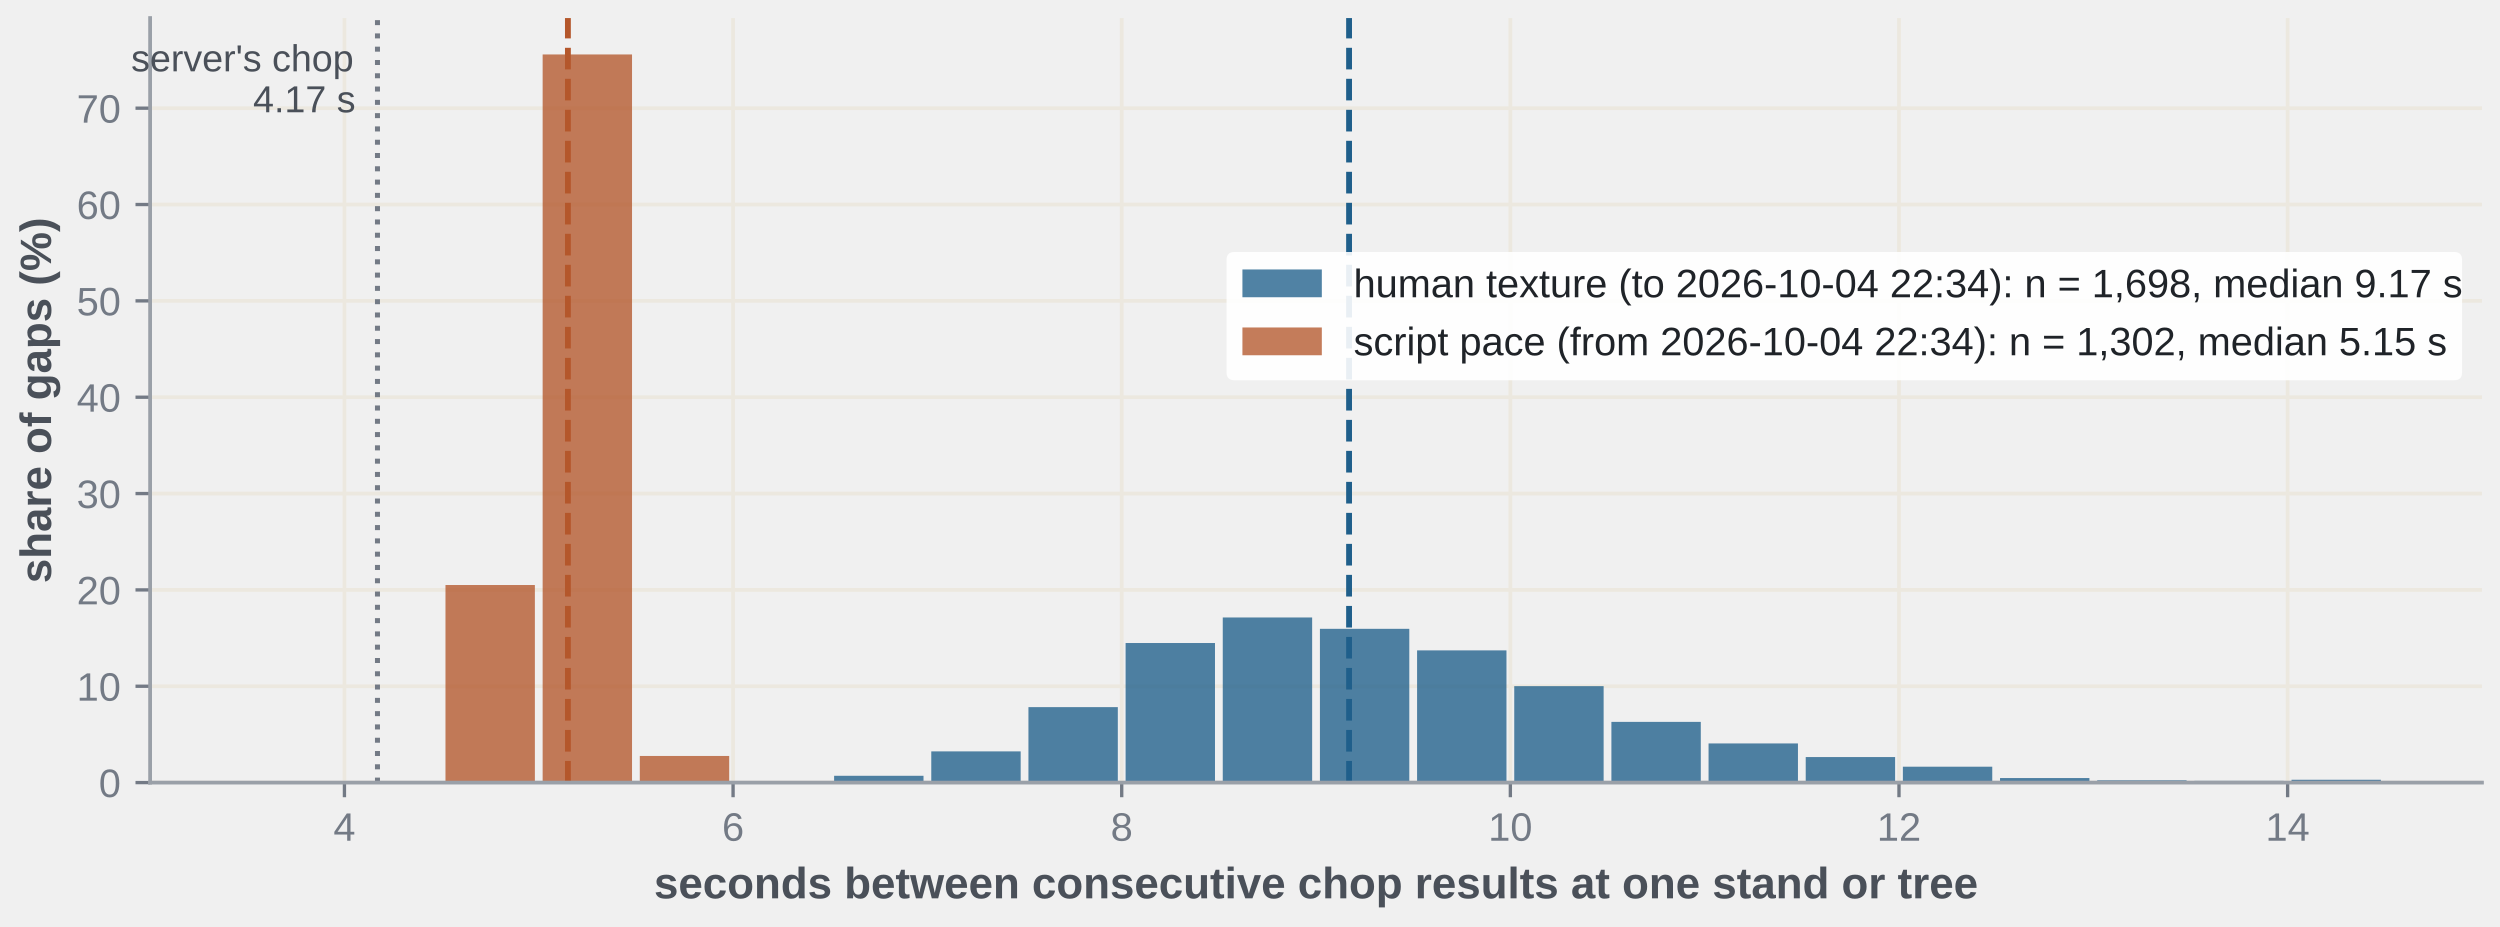
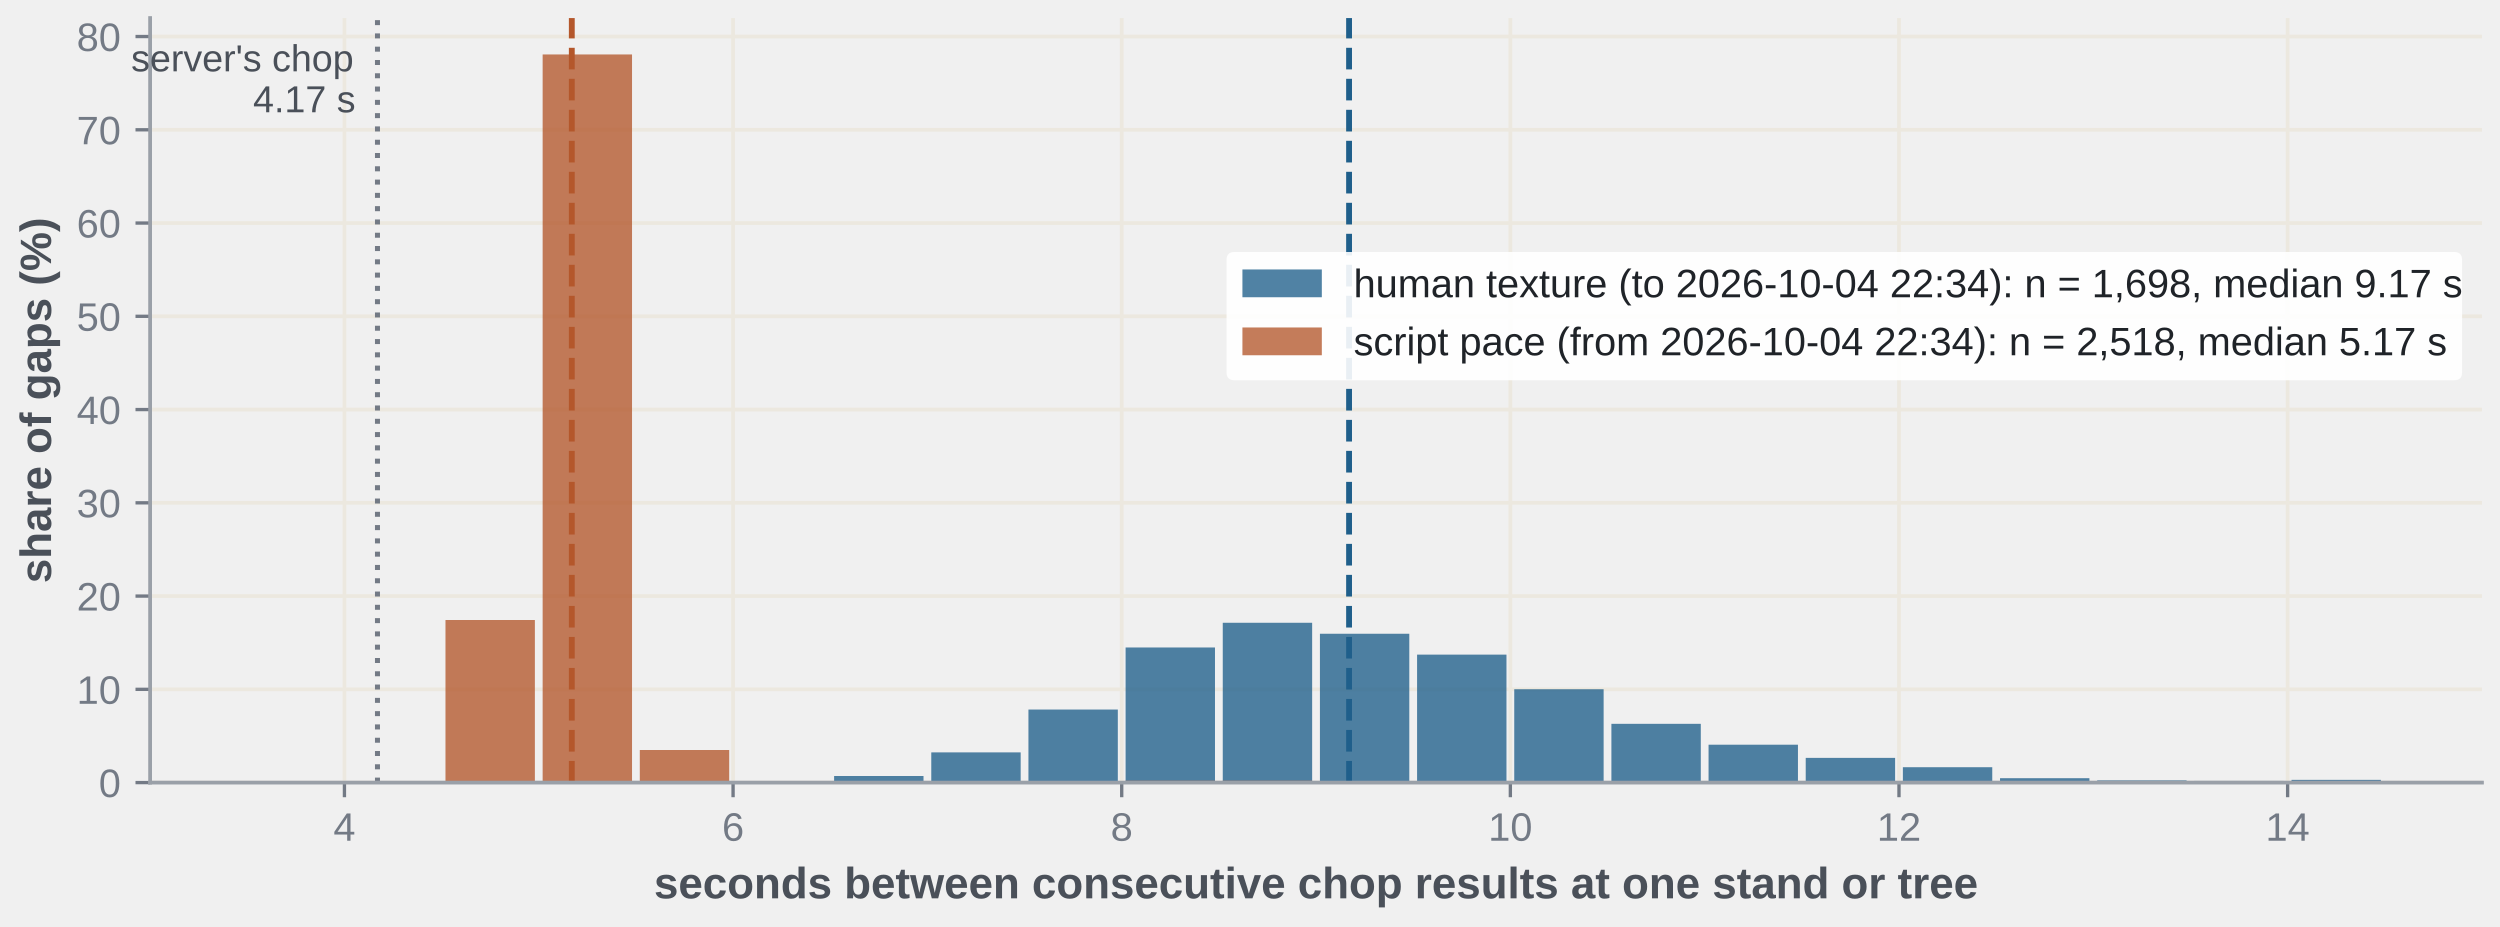
<svg xmlns="http://www.w3.org/2000/svg" xmlns:xlink="http://www.w3.org/1999/xlink" class="chart mpl" role="img" aria-label="06_chop_pace" viewBox="0 0 598.243 221.696" version="1.1">
  <defs>
  
 </defs>
  <g id="figure_1">
    <g id="patch_1">
      <path d="M -0 221.696  L 598.243 221.696  L 598.243 0  L -0 0  L -0 221.696  z " style="fill: none" />
    </g>
    <g id="axes_1">
      <g id="patch_2">
        <path d="M 35.923 187.272  L 593.923 187.272  L 593.923 4.32  L 35.923 4.32  L 35.923 187.272  z " style="fill: none" />
      </g>
      <g id="matplotlib.axis_1">
        <g id="xtick_1">
          <g id="line2d_1">
-             <path d="M 82.423 187.272  L 82.423 4.32  " clip-path="url(#pafd24452b7)" style="fill: none; stroke: #ece8df; stroke-width: 0.9; stroke-linecap: square" />
+             <path d="M 82.423 187.272  L 82.423 4.32  " clip-path="url(#p1fffae78e7)" style="fill: none; stroke: #ece8df; stroke-width: 0.9; stroke-linecap: square" />
          </g>
          <g id="line2d_2">
            <defs>
              <path id="m7c3eb73dc6" d="M 0 0  L 0 3.5  " style="stroke: #737a85; stroke-width: 0.8" />
            </defs>
            <g>
              <use xlink:href="#m7c3eb73dc6" x="82.423" y="187.272" style="fill: #737a85; stroke: #737a85; stroke-width: 0.8" />
            </g>
          </g>
          <g id="text_1">
            <text style="font-size: 9.5px; font-family: 'Segoe UI', 'Helvetica Neue', 'Arial', 'DejaVu Sans', sans-serif; text-anchor: middle; fill: #737a85" x="82.423" y="201.188" transform="rotate(-0 82.42273 201.1883)">4</text>
          </g>
        </g>
        <g id="xtick_2">
          <g id="line2d_3">
-             <path d="M 175.423 187.272  L 175.423 4.32  " clip-path="url(#pafd24452b7)" style="fill: none; stroke: #ece8df; stroke-width: 0.9; stroke-linecap: square" />
+             <path d="M 175.423 187.272  L 175.423 4.32  " clip-path="url(#p1fffae78e7)" style="fill: none; stroke: #ece8df; stroke-width: 0.9; stroke-linecap: square" />
          </g>
          <g id="line2d_4">
            <g>
              <use xlink:href="#m7c3eb73dc6" x="175.423" y="187.272" style="fill: #737a85; stroke: #737a85; stroke-width: 0.8" />
            </g>
          </g>
          <g id="text_2">
            <text style="font-size: 9.5px; font-family: 'Segoe UI', 'Helvetica Neue', 'Arial', 'DejaVu Sans', sans-serif; text-anchor: middle; fill: #737a85" x="175.423" y="201.188" transform="rotate(-0 175.4227 201.1883)">6</text>
          </g>
        </g>
        <g id="xtick_3">
          <g id="line2d_5">
-             <path d="M 268.423 187.272  L 268.423 4.32  " clip-path="url(#pafd24452b7)" style="fill: none; stroke: #ece8df; stroke-width: 0.9; stroke-linecap: square" />
+             <path d="M 268.423 187.272  L 268.423 4.32  " clip-path="url(#p1fffae78e7)" style="fill: none; stroke: #ece8df; stroke-width: 0.9; stroke-linecap: square" />
          </g>
          <g id="line2d_6">
            <g>
              <use xlink:href="#m7c3eb73dc6" x="268.423" y="187.272" style="fill: #737a85; stroke: #737a85; stroke-width: 0.8" />
            </g>
          </g>
          <g id="text_3">
            <text style="font-size: 9.5px; font-family: 'Segoe UI', 'Helvetica Neue', 'Arial', 'DejaVu Sans', sans-serif; text-anchor: middle; fill: #737a85" x="268.423" y="201.188" transform="rotate(-0 268.4227 201.1883)">8</text>
          </g>
        </g>
        <g id="xtick_4">
          <g id="line2d_7">
-             <path d="M 361.423 187.272  L 361.423 4.32  " clip-path="url(#pafd24452b7)" style="fill: none; stroke: #ece8df; stroke-width: 0.9; stroke-linecap: square" />
+             <path d="M 361.423 187.272  L 361.423 4.32  " clip-path="url(#p1fffae78e7)" style="fill: none; stroke: #ece8df; stroke-width: 0.9; stroke-linecap: square" />
          </g>
          <g id="line2d_8">
            <g>
              <use xlink:href="#m7c3eb73dc6" x="361.423" y="187.272" style="fill: #737a85; stroke: #737a85; stroke-width: 0.8" />
            </g>
          </g>
          <g id="text_4">
            <text style="font-size: 9.5px; font-family: 'Segoe UI', 'Helvetica Neue', 'Arial', 'DejaVu Sans', sans-serif; text-anchor: middle; fill: #737a85" x="361.423" y="201.188" transform="rotate(-0 361.4227 201.1883)">10</text>
          </g>
        </g>
        <g id="xtick_5">
          <g id="line2d_9">
-             <path d="M 454.423 187.272  L 454.423 4.32  " clip-path="url(#pafd24452b7)" style="fill: none; stroke: #ece8df; stroke-width: 0.9; stroke-linecap: square" />
+             <path d="M 454.423 187.272  L 454.423 4.32  " clip-path="url(#p1fffae78e7)" style="fill: none; stroke: #ece8df; stroke-width: 0.9; stroke-linecap: square" />
          </g>
          <g id="line2d_10">
            <g>
              <use xlink:href="#m7c3eb73dc6" x="454.423" y="187.272" style="fill: #737a85; stroke: #737a85; stroke-width: 0.8" />
            </g>
          </g>
          <g id="text_5">
            <text style="font-size: 9.5px; font-family: 'Segoe UI', 'Helvetica Neue', 'Arial', 'DejaVu Sans', sans-serif; text-anchor: middle; fill: #737a85" x="454.423" y="201.188" transform="rotate(-0 454.4227 201.1883)">12</text>
          </g>
        </g>
        <g id="xtick_6">
          <g id="line2d_11">
-             <path d="M 547.423 187.272  L 547.423 4.32  " clip-path="url(#pafd24452b7)" style="fill: none; stroke: #ece8df; stroke-width: 0.9; stroke-linecap: square" />
+             <path d="M 547.423 187.272  L 547.423 4.32  " clip-path="url(#p1fffae78e7)" style="fill: none; stroke: #ece8df; stroke-width: 0.9; stroke-linecap: square" />
          </g>
          <g id="line2d_12">
            <g>
              <use xlink:href="#m7c3eb73dc6" x="547.423" y="187.272" style="fill: #737a85; stroke: #737a85; stroke-width: 0.8" />
            </g>
          </g>
          <g id="text_6">
            <text style="font-size: 9.5px; font-family: 'Segoe UI', 'Helvetica Neue', 'Arial', 'DejaVu Sans', sans-serif; text-anchor: middle; fill: #737a85" x="547.423" y="201.188" transform="rotate(-0 547.4227 201.1883)">14</text>
          </g>
        </g>
        <g id="text_7">
          <text style="font-weight: 600; font-size: 10.5px; font-family: 'Segoe UI', 'Helvetica Neue', 'Arial', 'DejaVu Sans', sans-serif; text-anchor: middle; fill: #4a5059" x="314.923" y="214.961" transform="rotate(-0 314.9227 214.9608)">seconds between consecutive chop results at one stand or tree</text>
        </g>
      </g>
      <g id="matplotlib.axis_2">
        <g id="ytick_1">
          <g id="line2d_13">
-             <path d="M 35.923 187.272  L 593.923 187.272  " clip-path="url(#pafd24452b7)" style="fill: none; stroke: #ece8df; stroke-width: 0.9; stroke-linecap: square" />
+             <path d="M 35.923 187.272  L 593.923 187.272  " clip-path="url(#p1fffae78e7)" style="fill: none; stroke: #ece8df; stroke-width: 0.9; stroke-linecap: square" />
          </g>
          <g id="line2d_14">
            <defs>
              <path id="md3d13ffd28" d="M 0 0  L -3.5 0  " style="stroke: #737a85; stroke-width: 0.8" />
            </defs>
            <g>
              <use xlink:href="#md3d13ffd28" x="35.923" y="187.272" style="fill: #737a85; stroke: #737a85; stroke-width: 0.8" />
            </g>
          </g>
          <g id="text_8">
            <text style="font-size: 9.5px; font-family: 'Segoe UI', 'Helvetica Neue', 'Arial', 'DejaVu Sans', sans-serif; text-anchor: end; fill: #737a85" x="28.923" y="190.73" transform="rotate(-0 28.92273 190.7301)">0</text>
          </g>
        </g>
        <g id="ytick_2">
          <g id="line2d_15">
-             <path d="M 35.923 164.217  L 593.923 164.217  " clip-path="url(#pafd24452b7)" style="fill: none; stroke: #ece8df; stroke-width: 0.9; stroke-linecap: square" />
+             <path d="M 35.923 164.956  L 593.923 164.956  " clip-path="url(#p1fffae78e7)" style="fill: none; stroke: #ece8df; stroke-width: 0.9; stroke-linecap: square" />
          </g>
          <g id="line2d_16">
            <g>
-               <use xlink:href="#md3d13ffd28" x="35.923" y="164.217" style="fill: #737a85; stroke: #737a85; stroke-width: 0.8" />
+               <use xlink:href="#md3d13ffd28" x="35.923" y="164.956" style="fill: #737a85; stroke: #737a85; stroke-width: 0.8" />
            </g>
          </g>
          <g id="text_9">
-             <text style="font-size: 9.5px; font-family: 'Segoe UI', 'Helvetica Neue', 'Arial', 'DejaVu Sans', sans-serif; text-anchor: end; fill: #737a85" x="28.923" y="167.675" transform="rotate(-0 28.92273 167.6752)">10</text>
+             <text style="font-size: 9.5px; font-family: 'Segoe UI', 'Helvetica Neue', 'Arial', 'DejaVu Sans', sans-serif; text-anchor: end; fill: #737a85" x="28.923" y="168.414" transform="rotate(-0 28.92273 168.4139)">10</text>
          </g>
        </g>
        <g id="ytick_3">
          <g id="line2d_17">
-             <path d="M 35.923 141.162  L 593.923 141.162  " clip-path="url(#pafd24452b7)" style="fill: none; stroke: #ece8df; stroke-width: 0.9; stroke-linecap: square" />
+             <path d="M 35.923 142.64  L 593.923 142.64  " clip-path="url(#p1fffae78e7)" style="fill: none; stroke: #ece8df; stroke-width: 0.9; stroke-linecap: square" />
          </g>
          <g id="line2d_18">
            <g>
-               <use xlink:href="#md3d13ffd28" x="35.923" y="141.162" style="fill: #737a85; stroke: #737a85; stroke-width: 0.8" />
+               <use xlink:href="#md3d13ffd28" x="35.923" y="142.64" style="fill: #737a85; stroke: #737a85; stroke-width: 0.8" />
            </g>
          </g>
          <g id="text_10">
-             <text style="font-size: 9.5px; font-family: 'Segoe UI', 'Helvetica Neue', 'Arial', 'DejaVu Sans', sans-serif; text-anchor: end; fill: #737a85" x="28.923" y="144.62" transform="rotate(-0 28.92273 144.6203)">20</text>
+             <text style="font-size: 9.5px; font-family: 'Segoe UI', 'Helvetica Neue', 'Arial', 'DejaVu Sans', sans-serif; text-anchor: end; fill: #737a85" x="28.923" y="146.098" transform="rotate(-0 28.92273 146.0977)">20</text>
          </g>
        </g>
        <g id="ytick_4">
          <g id="line2d_19">
-             <path d="M 35.923 118.107  L 593.923 118.107  " clip-path="url(#pafd24452b7)" style="fill: none; stroke: #ece8df; stroke-width: 0.9; stroke-linecap: square" />
+             <path d="M 35.923 120.323  L 593.923 120.323  " clip-path="url(#p1fffae78e7)" style="fill: none; stroke: #ece8df; stroke-width: 0.9; stroke-linecap: square" />
          </g>
          <g id="line2d_20">
            <g>
-               <use xlink:href="#md3d13ffd28" x="35.923" y="118.107" style="fill: #737a85; stroke: #737a85; stroke-width: 0.8" />
+               <use xlink:href="#md3d13ffd28" x="35.923" y="120.323" style="fill: #737a85; stroke: #737a85; stroke-width: 0.8" />
            </g>
          </g>
          <g id="text_11">
-             <text style="font-size: 9.5px; font-family: 'Segoe UI', 'Helvetica Neue', 'Arial', 'DejaVu Sans', sans-serif; text-anchor: end; fill: #737a85" x="28.923" y="121.565" transform="rotate(-0 28.92273 121.5653)">30</text>
+             <text style="font-size: 9.5px; font-family: 'Segoe UI', 'Helvetica Neue', 'Arial', 'DejaVu Sans', sans-serif; text-anchor: end; fill: #737a85" x="28.923" y="123.782" transform="rotate(-0 28.92273 123.7816)">30</text>
          </g>
        </g>
        <g id="ytick_5">
          <g id="line2d_21">
-             <path d="M 35.923 95.052  L 593.923 95.052  " clip-path="url(#pafd24452b7)" style="fill: none; stroke: #ece8df; stroke-width: 0.9; stroke-linecap: square" />
+             <path d="M 35.923 98.007  L 593.923 98.007  " clip-path="url(#p1fffae78e7)" style="fill: none; stroke: #ece8df; stroke-width: 0.9; stroke-linecap: square" />
          </g>
          <g id="line2d_22">
            <g>
-               <use xlink:href="#md3d13ffd28" x="35.923" y="95.052" style="fill: #737a85; stroke: #737a85; stroke-width: 0.8" />
+               <use xlink:href="#md3d13ffd28" x="35.923" y="98.007" style="fill: #737a85; stroke: #737a85; stroke-width: 0.8" />
            </g>
          </g>
          <g id="text_12">
-             <text style="font-size: 9.5px; font-family: 'Segoe UI', 'Helvetica Neue', 'Arial', 'DejaVu Sans', sans-serif; text-anchor: end; fill: #737a85" x="28.923" y="98.51" transform="rotate(-0 28.92273 98.51042)">40</text>
+             <text style="font-size: 9.5px; font-family: 'Segoe UI', 'Helvetica Neue', 'Arial', 'DejaVu Sans', sans-serif; text-anchor: end; fill: #737a85" x="28.923" y="101.465" transform="rotate(-0 28.92273 101.4654)">40</text>
          </g>
        </g>
        <g id="ytick_6">
          <g id="line2d_23">
-             <path d="M 35.923 71.997  L 593.923 71.997  " clip-path="url(#pafd24452b7)" style="fill: none; stroke: #ece8df; stroke-width: 0.9; stroke-linecap: square" />
+             <path d="M 35.923 75.691  L 593.923 75.691  " clip-path="url(#p1fffae78e7)" style="fill: none; stroke: #ece8df; stroke-width: 0.9; stroke-linecap: square" />
          </g>
          <g id="line2d_24">
            <g>
-               <use xlink:href="#md3d13ffd28" x="35.923" y="71.997" style="fill: #737a85; stroke: #737a85; stroke-width: 0.8" />
+               <use xlink:href="#md3d13ffd28" x="35.923" y="75.691" style="fill: #737a85; stroke: #737a85; stroke-width: 0.8" />
            </g>
          </g>
          <g id="text_13">
-             <text style="font-size: 9.5px; font-family: 'Segoe UI', 'Helvetica Neue', 'Arial', 'DejaVu Sans', sans-serif; text-anchor: end; fill: #737a85" x="28.923" y="75.455" transform="rotate(-0 28.92273 75.4555)">50</text>
+             <text style="font-size: 9.5px; font-family: 'Segoe UI', 'Helvetica Neue', 'Arial', 'DejaVu Sans', sans-serif; text-anchor: end; fill: #737a85" x="28.923" y="79.149" transform="rotate(-0 28.92273 79.14917)">50</text>
          </g>
        </g>
        <g id="ytick_7">
          <g id="line2d_25">
-             <path d="M 35.923 48.942  L 593.923 48.942  " clip-path="url(#pafd24452b7)" style="fill: none; stroke: #ece8df; stroke-width: 0.9; stroke-linecap: square" />
+             <path d="M 35.923 53.375  L 593.923 53.375  " clip-path="url(#p1fffae78e7)" style="fill: none; stroke: #ece8df; stroke-width: 0.9; stroke-linecap: square" />
          </g>
          <g id="line2d_26">
            <g>
-               <use xlink:href="#md3d13ffd28" x="35.923" y="48.942" style="fill: #737a85; stroke: #737a85; stroke-width: 0.8" />
+               <use xlink:href="#md3d13ffd28" x="35.923" y="53.375" style="fill: #737a85; stroke: #737a85; stroke-width: 0.8" />
            </g>
          </g>
          <g id="text_14">
-             <text style="font-size: 9.5px; font-family: 'Segoe UI', 'Helvetica Neue', 'Arial', 'DejaVu Sans', sans-serif; text-anchor: end; fill: #737a85" x="28.923" y="52.401" transform="rotate(-0 28.92273 52.40057)">60</text>
+             <text style="font-size: 9.5px; font-family: 'Segoe UI', 'Helvetica Neue', 'Arial', 'DejaVu Sans', sans-serif; text-anchor: end; fill: #737a85" x="28.923" y="56.833" transform="rotate(-0 28.92273 56.83298)">60</text>
          </g>
        </g>
        <g id="ytick_8">
          <g id="line2d_27">
-             <path d="M 35.923 25.888  L 593.923 25.888  " clip-path="url(#pafd24452b7)" style="fill: none; stroke: #ece8df; stroke-width: 0.9; stroke-linecap: square" />
+             <path d="M 35.923 31.059  L 593.923 31.059  " clip-path="url(#p1fffae78e7)" style="fill: none; stroke: #ece8df; stroke-width: 0.9; stroke-linecap: square" />
          </g>
          <g id="line2d_28">
            <g>
-               <use xlink:href="#md3d13ffd28" x="35.923" y="25.888" style="fill: #737a85; stroke: #737a85; stroke-width: 0.8" />
+               <use xlink:href="#md3d13ffd28" x="35.923" y="31.059" style="fill: #737a85; stroke: #737a85; stroke-width: 0.8" />
            </g>
          </g>
          <g id="text_15">
-             <text style="font-size: 9.5px; font-family: 'Segoe UI', 'Helvetica Neue', 'Arial', 'DejaVu Sans', sans-serif; text-anchor: end; fill: #737a85" x="28.923" y="29.346" transform="rotate(-0 28.92273 29.34564)">70</text>
-           </g>
-         </g>
-         <g id="text_16">
+             <text style="font-size: 9.5px; font-family: 'Segoe UI', 'Helvetica Neue', 'Arial', 'DejaVu Sans', sans-serif; text-anchor: end; fill: #737a85" x="28.923" y="34.517" transform="rotate(-0 28.92273 34.51679)">70</text>
+           </g>
+         </g>
+         <g id="ytick_9">
+           <g id="line2d_29">
+             <path d="M 35.923 8.742  L 593.923 8.742  " clip-path="url(#p1fffae78e7)" style="fill: none; stroke: #ece8df; stroke-width: 0.9; stroke-linecap: square" />
+           </g>
+           <g id="line2d_30">
+             <g>
+               <use xlink:href="#md3d13ffd28" x="35.923" y="8.742" style="fill: #737a85; stroke: #737a85; stroke-width: 0.8" />
+             </g>
+           </g>
+           <g id="text_16">
+             <text style="font-size: 9.5px; font-family: 'Segoe UI', 'Helvetica Neue', 'Arial', 'DejaVu Sans', sans-serif; text-anchor: end; fill: #737a85" x="28.923" y="12.201" transform="rotate(-0 28.92273 12.2006)">80</text>
+           </g>
+         </g>
+         <g id="text_17">
          <text style="font-weight: 600; font-size: 10.5px; font-family: 'Segoe UI', 'Helvetica Neue', 'Arial', 'DejaVu Sans', sans-serif; text-anchor: middle; fill: #4a5059" x="12.21" y="95.796" transform="rotate(-90 12.20977 95.796)">share of gaps (%)</text>
        </g>
      </g>
      <g id="patch_3">
-         <path d="M -56.147 187.272  L -34.757 187.272  L -34.757 187.272  L -56.147 187.272  z " clip-path="url(#pafd24452b7)" style="fill: #1f5f8b; opacity: 0.78" />
+         <path d="M -56.147 187.272  L -34.757 187.272  L -34.757 187.272  L -56.147 187.272  z " clip-path="url(#p1fffae78e7)" style="fill: #1f5f8b; opacity: 0.78" />
      </g>
      <g id="patch_4">
-         <path d="M -32.897 187.272  L -11.507 187.272  L -11.507 187.272  L -32.897 187.272  z " clip-path="url(#pafd24452b7)" style="fill: #1f5f8b; opacity: 0.78" />
+         <path d="M -32.897 187.272  L -11.507 187.272  L -11.507 187.272  L -32.897 187.272  z " clip-path="url(#p1fffae78e7)" style="fill: #1f5f8b; opacity: 0.78" />
      </g>
      <g id="patch_5">
-         <path d="M -9.647 187.272  L 11.743 187.272  L 11.743 187.272  L -9.647 187.272  z " clip-path="url(#pafd24452b7)" style="fill: #1f5f8b; opacity: 0.78" />
+         <path d="M -9.647 187.272  L 11.743 187.272  L 11.743 187.272  L -9.647 187.272  z " clip-path="url(#p1fffae78e7)" style="fill: #1f5f8b; opacity: 0.78" />
      </g>
      <g id="patch_6">
-         <path d="M 13.603 187.272  L 34.993 187.272  L 34.993 187.272  L 13.603 187.272  z " clip-path="url(#pafd24452b7)" style="fill: #1f5f8b; opacity: 0.78" />
+         <path d="M 13.603 187.272  L 34.993 187.272  L 34.993 187.272  L 13.603 187.272  z " clip-path="url(#p1fffae78e7)" style="fill: #1f5f8b; opacity: 0.78" />
      </g>
      <g id="patch_7">
-         <path d="M 36.853 187.272  L 58.243 187.272  L 58.243 187.272  L 36.853 187.272  z " clip-path="url(#pafd24452b7)" style="fill: #1f5f8b; opacity: 0.78" />
+         <path d="M 36.853 187.272  L 58.243 187.272  L 58.243 187.272  L 36.853 187.272  z " clip-path="url(#p1fffae78e7)" style="fill: #1f5f8b; opacity: 0.78" />
      </g>
      <g id="patch_8">
-         <path d="M 60.103 187.272  L 81.493 187.272  L 81.493 187.272  L 60.103 187.272  z " clip-path="url(#pafd24452b7)" style="fill: #1f5f8b; opacity: 0.78" />
+         <path d="M 60.103 187.272  L 81.493 187.272  L 81.493 187.272  L 60.103 187.272  z " clip-path="url(#p1fffae78e7)" style="fill: #1f5f8b; opacity: 0.78" />
      </g>
      <g id="patch_9">
-         <path d="M 83.353 187.272  L 104.743 187.272  L 104.743 187.272  L 83.353 187.272  z " clip-path="url(#pafd24452b7)" style="fill: #1f5f8b; opacity: 0.78" />
+         <path d="M 83.353 187.272  L 104.743 187.272  L 104.743 187.272  L 83.353 187.272  z " clip-path="url(#p1fffae78e7)" style="fill: #1f5f8b; opacity: 0.78" />
      </g>
      <g id="patch_10">
-         <path d="M 106.603 187.272  L 127.993 187.272  L 127.993 187.272  L 106.603 187.272  z " clip-path="url(#pafd24452b7)" style="fill: #1f5f8b; opacity: 0.78" />
+         <path d="M 106.603 187.272  L 127.993 187.272  L 127.993 187.272  L 106.603 187.272  z " clip-path="url(#p1fffae78e7)" style="fill: #1f5f8b; opacity: 0.78" />
      </g>
      <g id="patch_11">
-         <path d="M 129.853 187.272  L 151.243 187.272  L 151.243 187.272  L 129.853 187.272  z " clip-path="url(#pafd24452b7)" style="fill: #1f5f8b; opacity: 0.78" />
+         <path d="M 129.853 187.272  L 151.243 187.272  L 151.243 187.272  L 129.853 187.272  z " clip-path="url(#p1fffae78e7)" style="fill: #1f5f8b; opacity: 0.78" />
      </g>
      <g id="patch_12">
-         <path d="M 153.103 187.272  L 174.493 187.272  L 174.493 187.272  L 153.103 187.272  z " clip-path="url(#pafd24452b7)" style="fill: #1f5f8b; opacity: 0.78" />
+         <path d="M 153.103 187.272  L 174.493 187.272  L 174.493 187.272  L 153.103 187.272  z " clip-path="url(#p1fffae78e7)" style="fill: #1f5f8b; opacity: 0.78" />
      </g>
      <g id="patch_13">
-         <path d="M 176.353 187.272  L 197.743 187.272  L 197.743 187.272  L 176.353 187.272  z " clip-path="url(#pafd24452b7)" style="fill: #1f5f8b; opacity: 0.78" />
+         <path d="M 176.353 187.272  L 197.743 187.272  L 197.743 187.272  L 176.353 187.272  z " clip-path="url(#p1fffae78e7)" style="fill: #1f5f8b; opacity: 0.78" />
      </g>
      <g id="patch_14">
-         <path d="M 199.603 187.272  L 220.993 187.272  L 220.993 185.643  L 199.603 185.643  z " clip-path="url(#pafd24452b7)" style="fill: #1f5f8b; opacity: 0.78" />
+         <path d="M 199.603 187.272  L 220.993 187.272  L 220.993 185.695  L 199.603 185.695  z " clip-path="url(#p1fffae78e7)" style="fill: #1f5f8b; opacity: 0.78" />
      </g>
      <g id="patch_15">
-         <path d="M 222.853 187.272  L 244.243 187.272  L 244.243 179.804  L 222.853 179.804  z " clip-path="url(#pafd24452b7)" style="fill: #1f5f8b; opacity: 0.78" />
+         <path d="M 222.853 187.272  L 244.243 187.272  L 244.243 180.044  L 222.853 180.044  z " clip-path="url(#p1fffae78e7)" style="fill: #1f5f8b; opacity: 0.78" />
      </g>
      <g id="patch_16">
-         <path d="M 246.103 187.272  L 267.493 187.272  L 267.493 169.214  L 246.103 169.214  z " clip-path="url(#pafd24452b7)" style="fill: #1f5f8b; opacity: 0.78" />
+         <path d="M 246.103 187.272  L 267.493 187.272  L 267.493 169.792  L 246.103 169.792  z " clip-path="url(#p1fffae78e7)" style="fill: #1f5f8b; opacity: 0.78" />
      </g>
      <g id="patch_17">
-         <path d="M 269.353 187.272  L 290.743 187.272  L 290.743 153.871  L 269.353 153.871  z " clip-path="url(#pafd24452b7)" style="fill: #1f5f8b; opacity: 0.78" />
+         <path d="M 269.353 187.272  L 290.743 187.272  L 290.743 154.941  L 269.353 154.941  z " clip-path="url(#p1fffae78e7)" style="fill: #1f5f8b; opacity: 0.78" />
      </g>
      <g id="patch_18">
-         <path d="M 292.603 187.272  L 313.993 187.272  L 313.993 147.761  L 292.603 147.761  z " clip-path="url(#pafd24452b7)" style="fill: #1f5f8b; opacity: 0.78" />
+         <path d="M 292.603 187.272  L 313.993 187.272  L 313.993 149.027  L 292.603 149.027  z " clip-path="url(#p1fffae78e7)" style="fill: #1f5f8b; opacity: 0.78" />
      </g>
      <g id="patch_19">
-         <path d="M 315.853 187.272  L 337.243 187.272  L 337.243 150.476  L 315.853 150.476  z " clip-path="url(#pafd24452b7)" style="fill: #1f5f8b; opacity: 0.78" />
+         <path d="M 315.853 187.272  L 337.243 187.272  L 337.243 151.655  L 315.853 151.655  z " clip-path="url(#p1fffae78e7)" style="fill: #1f5f8b; opacity: 0.78" />
      </g>
      <g id="patch_20">
-         <path d="M 339.103 187.272  L 360.493 187.272  L 360.493 155.636  L 339.103 155.636  z " clip-path="url(#pafd24452b7)" style="fill: #1f5f8b; opacity: 0.78" />
+         <path d="M 339.103 187.272  L 360.493 187.272  L 360.493 156.65  L 339.103 156.65  z " clip-path="url(#p1fffae78e7)" style="fill: #1f5f8b; opacity: 0.78" />
      </g>
      <g id="patch_21">
-         <path d="M 362.353 187.272  L 383.743 187.272  L 383.743 164.19  L 362.353 164.19  z " clip-path="url(#pafd24452b7)" style="fill: #1f5f8b; opacity: 0.78" />
+         <path d="M 362.353 187.272  L 383.743 187.272  L 383.743 164.93  L 362.353 164.93  z " clip-path="url(#p1fffae78e7)" style="fill: #1f5f8b; opacity: 0.78" />
      </g>
      <g id="patch_22">
-         <path d="M 385.603 187.272  L 406.993 187.272  L 406.993 172.744  L 385.603 172.744  z " clip-path="url(#pafd24452b7)" style="fill: #1f5f8b; opacity: 0.78" />
+         <path d="M 385.603 187.272  L 406.993 187.272  L 406.993 173.209  L 385.603 173.209  z " clip-path="url(#p1fffae78e7)" style="fill: #1f5f8b; opacity: 0.78" />
      </g>
      <g id="patch_23">
-         <path d="M 408.853 187.272  L 430.243 187.272  L 430.243 177.903  L 408.853 177.903  z " clip-path="url(#pafd24452b7)" style="fill: #1f5f8b; opacity: 0.78" />
+         <path d="M 408.853 187.272  L 430.243 187.272  L 430.243 178.204  L 408.853 178.204  z " clip-path="url(#p1fffae78e7)" style="fill: #1f5f8b; opacity: 0.78" />
      </g>
      <g id="patch_24">
-         <path d="M 432.103 187.272  L 453.493 187.272  L 453.493 181.162  L 432.103 181.162  z " clip-path="url(#pafd24452b7)" style="fill: #1f5f8b; opacity: 0.78" />
+         <path d="M 432.103 187.272  L 453.493 187.272  L 453.493 181.358  L 432.103 181.358  z " clip-path="url(#p1fffae78e7)" style="fill: #1f5f8b; opacity: 0.78" />
      </g>
      <g id="patch_25">
-         <path d="M 455.353 187.272  L 476.743 187.272  L 476.743 183.47  L 455.353 183.47  z " clip-path="url(#pafd24452b7)" style="fill: #1f5f8b; opacity: 0.78" />
+         <path d="M 455.353 187.272  L 476.743 187.272  L 476.743 183.592  L 455.353 183.592  z " clip-path="url(#p1fffae78e7)" style="fill: #1f5f8b; opacity: 0.78" />
      </g>
      <g id="patch_26">
-         <path d="M 478.603 187.272  L 499.993 187.272  L 499.993 186.186  L 478.603 186.186  z " clip-path="url(#pafd24452b7)" style="fill: #1f5f8b; opacity: 0.78" />
+         <path d="M 478.603 187.272  L 499.993 187.272  L 499.993 186.221  L 478.603 186.221  z " clip-path="url(#p1fffae78e7)" style="fill: #1f5f8b; opacity: 0.78" />
      </g>
      <g id="patch_27">
-         <path d="M 501.853 187.272  L 523.243 187.272  L 523.243 186.729  L 501.853 186.729  z " clip-path="url(#pafd24452b7)" style="fill: #1f5f8b; opacity: 0.78" />
+         <path d="M 501.853 187.272  L 523.243 187.272  L 523.243 186.746  L 501.853 186.746  z " clip-path="url(#p1fffae78e7)" style="fill: #1f5f8b; opacity: 0.78" />
      </g>
      <g id="patch_28">
-         <path d="M 525.103 187.272  L 546.493 187.272  L 546.493 186.865  L 525.103 186.865  z " clip-path="url(#pafd24452b7)" style="fill: #1f5f8b; opacity: 0.78" />
+         <path d="M 525.103 187.272  L 546.493 187.272  L 546.493 186.878  L 525.103 186.878  z " clip-path="url(#p1fffae78e7)" style="fill: #1f5f8b; opacity: 0.78" />
      </g>
      <g id="patch_29">
-         <path d="M 548.353 187.272  L 569.743 187.272  L 569.743 186.593  L 548.353 186.593  z " clip-path="url(#pafd24452b7)" style="fill: #1f5f8b; opacity: 0.78" />
+         <path d="M 548.353 187.272  L 569.743 187.272  L 569.743 186.615  L 548.353 186.615  z " clip-path="url(#p1fffae78e7)" style="fill: #1f5f8b; opacity: 0.78" />
      </g>
      <g id="patch_30">
-         <path d="M 571.603 187.272  L 592.993 187.272  L 592.993 187.136  L 571.603 187.136  z " clip-path="url(#pafd24452b7)" style="fill: #1f5f8b; opacity: 0.78" />
+         <path d="M 571.603 187.272  L 592.993 187.272  L 592.993 187.141  L 571.603 187.141  z " clip-path="url(#p1fffae78e7)" style="fill: #1f5f8b; opacity: 0.78" />
      </g>
      <g id="patch_31">
-         <path d="M 594.853 187.272  L 616.243 187.272  L 616.243 187.272  L 594.853 187.272  z " clip-path="url(#pafd24452b7)" style="fill: #1f5f8b; opacity: 0.78" />
+         <path d="M 594.853 187.272  L 616.243 187.272  L 616.243 187.272  L 594.853 187.272  z " clip-path="url(#p1fffae78e7)" style="fill: #1f5f8b; opacity: 0.78" />
      </g>
      <g id="patch_32">
-         <path d="M 618.103 187.272  L 639.493 187.272  L 639.493 187  L 618.103 187  z " clip-path="url(#pafd24452b7)" style="fill: #1f5f8b; opacity: 0.78" />
+         <path d="M 618.103 187.272  L 639.493 187.272  L 639.493 187.009  L 618.103 187.009  z " clip-path="url(#p1fffae78e7)" style="fill: #1f5f8b; opacity: 0.78" />
      </g>
      <g id="patch_33">
-         <path d="M 641.353 187.272  L 662.743 187.272  L 662.743 187.272  L 641.353 187.272  z " clip-path="url(#pafd24452b7)" style="fill: #1f5f8b; opacity: 0.78" />
+         <path d="M 641.353 187.272  L 662.743 187.272  L 662.743 187.272  L 641.353 187.272  z " clip-path="url(#p1fffae78e7)" style="fill: #1f5f8b; opacity: 0.78" />
      </g>
      <g id="patch_34">
-         <path d="M 664.603 187.272  L 685.993 187.272  L 685.993 187  L 664.603 187  z " clip-path="url(#pafd24452b7)" style="fill: #1f5f8b; opacity: 0.78" />
+         <path d="M 664.603 187.272  L 685.993 187.272  L 685.993 187.009  L 664.603 187.009  z " clip-path="url(#p1fffae78e7)" style="fill: #1f5f8b; opacity: 0.78" />
      </g>
      <g id="patch_35">
-         <path d="M 687.853 187.272  L 709.243 187.272  L 709.243 187.272  L 687.853 187.272  z " clip-path="url(#pafd24452b7)" style="fill: #1f5f8b; opacity: 0.78" />
+         <path d="M 687.853 187.272  L 709.243 187.272  L 709.243 187.272  L 687.853 187.272  z " clip-path="url(#p1fffae78e7)" style="fill: #1f5f8b; opacity: 0.78" />
      </g>
      <g id="patch_36">
-         <path d="M 711.103 187.272  L 732.493 187.272  L 732.493 187  L 711.103 187  z " clip-path="url(#pafd24452b7)" style="fill: #1f5f8b; opacity: 0.78" />
+         <path d="M 711.103 187.272  L 732.493 187.272  L 732.493 187.009  L 711.103 187.009  z " clip-path="url(#p1fffae78e7)" style="fill: #1f5f8b; opacity: 0.78" />
      </g>
      <g id="patch_37">
-         <path d="M 734.353 187.272  L 755.743 187.272  L 755.743 187.272  L 734.353 187.272  z " clip-path="url(#pafd24452b7)" style="fill: #1f5f8b; opacity: 0.78" />
+         <path d="M 734.353 187.272  L 755.743 187.272  L 755.743 187.272  L 734.353 187.272  z " clip-path="url(#p1fffae78e7)" style="fill: #1f5f8b; opacity: 0.78" />
      </g>
      <g id="patch_38">
-         <path d="M 757.603 187.272  L 778.993 187.272  L 778.993 187.136  L 757.603 187.136  z " clip-path="url(#pafd24452b7)" style="fill: #1f5f8b; opacity: 0.78" />
+         <path d="M 757.603 187.272  L 778.993 187.272  L 778.993 187.141  L 757.603 187.141  z " clip-path="url(#p1fffae78e7)" style="fill: #1f5f8b; opacity: 0.78" />
      </g>
      <g id="patch_39">
-         <path d="M 780.853 187.272  L 802.243 187.272  L 802.243 187.136  L 780.853 187.136  z " clip-path="url(#pafd24452b7)" style="fill: #1f5f8b; opacity: 0.78" />
+         <path d="M 780.853 187.272  L 802.243 187.272  L 802.243 187.141  L 780.853 187.141  z " clip-path="url(#p1fffae78e7)" style="fill: #1f5f8b; opacity: 0.78" />
      </g>
      <g id="patch_40">
-         <path d="M 804.103 187.272  L 825.493 187.272  L 825.493 187.272  L 804.103 187.272  z " clip-path="url(#pafd24452b7)" style="fill: #1f5f8b; opacity: 0.78" />
+         <path d="M 804.103 187.272  L 825.493 187.272  L 825.493 187.272  L 804.103 187.272  z " clip-path="url(#p1fffae78e7)" style="fill: #1f5f8b; opacity: 0.78" />
      </g>
      <g id="patch_41">
-         <path d="M -56.147 187.272  L -34.757 187.272  L -34.757 187.272  L -56.147 187.272  z " clip-path="url(#pafd24452b7)" style="fill: #b4572b; opacity: 0.78" />
+         <path d="M -56.147 187.272  L -34.757 187.272  L -34.757 187.272  L -56.147 187.272  z " clip-path="url(#p1fffae78e7)" style="fill: #b4572b; opacity: 0.78" />
      </g>
      <g id="patch_42">
-         <path d="M -32.897 187.272  L -11.507 187.272  L -11.507 187.272  L -32.897 187.272  z " clip-path="url(#pafd24452b7)" style="fill: #b4572b; opacity: 0.78" />
+         <path d="M -32.897 187.272  L -11.507 187.272  L -11.507 187.272  L -32.897 187.272  z " clip-path="url(#p1fffae78e7)" style="fill: #b4572b; opacity: 0.78" />
      </g>
      <g id="patch_43">
-         <path d="M -9.647 187.272  L 11.743 187.272  L 11.743 187.272  L -9.647 187.272  z " clip-path="url(#pafd24452b7)" style="fill: #b4572b; opacity: 0.78" />
+         <path d="M -9.647 187.272  L 11.743 187.272  L 11.743 187.272  L -9.647 187.272  z " clip-path="url(#p1fffae78e7)" style="fill: #b4572b; opacity: 0.78" />
      </g>
      <g id="patch_44">
-         <path d="M 13.603 187.272  L 34.993 187.272  L 34.993 187.272  L 13.603 187.272  z " clip-path="url(#pafd24452b7)" style="fill: #b4572b; opacity: 0.78" />
+         <path d="M 13.603 187.272  L 34.993 187.272  L 34.993 187.272  L 13.603 187.272  z " clip-path="url(#p1fffae78e7)" style="fill: #b4572b; opacity: 0.78" />
      </g>
      <g id="patch_45">
-         <path d="M 36.853 187.272  L 58.243 187.272  L 58.243 187.272  L 36.853 187.272  z " clip-path="url(#pafd24452b7)" style="fill: #b4572b; opacity: 0.78" />
+         <path d="M 36.853 187.272  L 58.243 187.272  L 58.243 187.272  L 36.853 187.272  z " clip-path="url(#p1fffae78e7)" style="fill: #b4572b; opacity: 0.78" />
      </g>
      <g id="patch_46">
-         <path d="M 60.103 187.272  L 81.493 187.272  L 81.493 187.272  L 60.103 187.272  z " clip-path="url(#pafd24452b7)" style="fill: #b4572b; opacity: 0.78" />
+         <path d="M 60.103 187.272  L 81.493 187.272  L 81.493 187.272  L 60.103 187.272  z " clip-path="url(#p1fffae78e7)" style="fill: #b4572b; opacity: 0.78" />
      </g>
      <g id="patch_47">
-         <path d="M 83.353 187.272  L 104.743 187.272  L 104.743 187.272  L 83.353 187.272  z " clip-path="url(#pafd24452b7)" style="fill: #b4572b; opacity: 0.78" />
+         <path d="M 83.353 187.272  L 104.743 187.272  L 104.743 187.272  L 83.353 187.272  z " clip-path="url(#p1fffae78e7)" style="fill: #b4572b; opacity: 0.78" />
      </g>
      <g id="patch_48">
-         <path d="M 106.603 187.272  L 127.993 187.272  L 127.993 139.993  L 106.603 139.993  z " clip-path="url(#pafd24452b7)" style="fill: #b4572b; opacity: 0.78" />
+         <path d="M 106.603 187.272  L 127.993 187.272  L 127.993 148.365  L 106.603 148.365  z " clip-path="url(#p1fffae78e7)" style="fill: #b4572b; opacity: 0.78" />
      </g>
      <g id="patch_49">
-         <path d="M 129.853 187.272  L 151.243 187.272  L 151.243 13.032  L 129.853 13.032  z " clip-path="url(#pafd24452b7)" style="fill: #b4572b; opacity: 0.78" />
+         <path d="M 129.853 187.272  L 151.243 187.272  L 151.243 13.032  L 129.853 13.032  z " clip-path="url(#p1fffae78e7)" style="fill: #b4572b; opacity: 0.78" />
      </g>
      <g id="patch_50">
-         <path d="M 153.103 187.272  L 174.493 187.272  L 174.493 180.897  L 153.103 180.897  z " clip-path="url(#pafd24452b7)" style="fill: #b4572b; opacity: 0.78" />
+         <path d="M 153.103 187.272  L 174.493 187.272  L 174.493 179.473  L 153.103 179.473  z " clip-path="url(#p1fffae78e7)" style="fill: #b4572b; opacity: 0.78" />
      </g>
      <g id="patch_51">
-         <path d="M 176.353 187.272  L 197.743 187.272  L 197.743 187.272  L 176.353 187.272  z " clip-path="url(#pafd24452b7)" style="fill: #b4572b; opacity: 0.78" />
+         <path d="M 176.353 187.272  L 197.743 187.272  L 197.743 187.183  L 176.353 187.183  z " clip-path="url(#p1fffae78e7)" style="fill: #b4572b; opacity: 0.78" />
      </g>
      <g id="patch_52">
-         <path d="M 199.603 187.272  L 220.993 187.272  L 220.993 187.272  L 199.603 187.272  z " clip-path="url(#pafd24452b7)" style="fill: #b4572b; opacity: 0.78" />
+         <path d="M 199.603 187.272  L 220.993 187.272  L 220.993 187.272  L 199.603 187.272  z " clip-path="url(#p1fffae78e7)" style="fill: #b4572b; opacity: 0.78" />
      </g>
      <g id="patch_53">
-         <path d="M 222.853 187.272  L 244.243 187.272  L 244.243 187.272  L 222.853 187.272  z " clip-path="url(#pafd24452b7)" style="fill: #b4572b; opacity: 0.78" />
+         <path d="M 222.853 187.272  L 244.243 187.272  L 244.243 187.183  L 222.853 187.183  z " clip-path="url(#p1fffae78e7)" style="fill: #b4572b; opacity: 0.78" />
      </g>
      <g id="patch_54">
-         <path d="M 246.103 187.272  L 267.493 187.272  L 267.493 186.918  L 246.103 186.918  z " clip-path="url(#pafd24452b7)" style="fill: #b4572b; opacity: 0.78" />
+         <path d="M 246.103 187.272  L 267.493 187.272  L 267.493 187.095  L 246.103 187.095  z " clip-path="url(#p1fffae78e7)" style="fill: #b4572b; opacity: 0.78" />
      </g>
      <g id="patch_55">
-         <path d="M 269.353 187.272  L 290.743 187.272  L 290.743 186.918  L 269.353 186.918  z " clip-path="url(#pafd24452b7)" style="fill: #b4572b; opacity: 0.78" />
+         <path d="M 269.353 187.272  L 290.743 187.272  L 290.743 186.829  L 269.353 186.829  z " clip-path="url(#p1fffae78e7)" style="fill: #b4572b; opacity: 0.78" />
      </g>
      <g id="patch_56">
-         <path d="M 292.603 187.272  L 313.993 187.272  L 313.993 186.918  L 292.603 186.918  z " clip-path="url(#pafd24452b7)" style="fill: #b4572b; opacity: 0.78" />
+         <path d="M 292.603 187.272  L 313.993 187.272  L 313.993 186.829  L 292.603 186.829  z " clip-path="url(#p1fffae78e7)" style="fill: #b4572b; opacity: 0.78" />
      </g>
      <g id="patch_57">
-         <path d="M 315.853 187.272  L 337.243 187.272  L 337.243 187.272  L 315.853 187.272  z " clip-path="url(#pafd24452b7)" style="fill: #b4572b; opacity: 0.78" />
+         <path d="M 315.853 187.272  L 337.243 187.272  L 337.243 187.272  L 315.853 187.272  z " clip-path="url(#p1fffae78e7)" style="fill: #b4572b; opacity: 0.78" />
      </g>
      <g id="patch_58">
-         <path d="M 339.103 187.272  L 360.493 187.272  L 360.493 187.095  L 339.103 187.095  z " clip-path="url(#pafd24452b7)" style="fill: #b4572b; opacity: 0.78" />
+         <path d="M 339.103 187.272  L 360.493 187.272  L 360.493 187.183  L 339.103 187.183  z " clip-path="url(#p1fffae78e7)" style="fill: #b4572b; opacity: 0.78" />
      </g>
      <g id="patch_59">
-         <path d="M 362.353 187.272  L 383.743 187.272  L 383.743 187.095  L 362.353 187.095  z " clip-path="url(#pafd24452b7)" style="fill: #b4572b; opacity: 0.78" />
+         <path d="M 362.353 187.272  L 383.743 187.272  L 383.743 187.183  L 362.353 187.183  z " clip-path="url(#p1fffae78e7)" style="fill: #b4572b; opacity: 0.78" />
      </g>
      <g id="patch_60">
-         <path d="M 385.603 187.272  L 406.993 187.272  L 406.993 187.272  L 385.603 187.272  z " clip-path="url(#pafd24452b7)" style="fill: #b4572b; opacity: 0.78" />
+         <path d="M 385.603 187.272  L 406.993 187.272  L 406.993 187.272  L 385.603 187.272  z " clip-path="url(#p1fffae78e7)" style="fill: #b4572b; opacity: 0.78" />
      </g>
      <g id="patch_61">
-         <path d="M 408.853 187.272  L 430.243 187.272  L 430.243 187.272  L 408.853 187.272  z " clip-path="url(#pafd24452b7)" style="fill: #b4572b; opacity: 0.78" />
+         <path d="M 408.853 187.272  L 430.243 187.272  L 430.243 187.272  L 408.853 187.272  z " clip-path="url(#p1fffae78e7)" style="fill: #b4572b; opacity: 0.78" />
      </g>
      <g id="patch_62">
-         <path d="M 432.103 187.272  L 453.493 187.272  L 453.493 187.272  L 432.103 187.272  z " clip-path="url(#pafd24452b7)" style="fill: #b4572b; opacity: 0.78" />
+         <path d="M 432.103 187.272  L 453.493 187.272  L 453.493 187.272  L 432.103 187.272  z " clip-path="url(#p1fffae78e7)" style="fill: #b4572b; opacity: 0.78" />
      </g>
      <g id="patch_63">
-         <path d="M 455.353 187.272  L 476.743 187.272  L 476.743 187.272  L 455.353 187.272  z " clip-path="url(#pafd24452b7)" style="fill: #b4572b; opacity: 0.78" />
+         <path d="M 455.353 187.272  L 476.743 187.272  L 476.743 187.272  L 455.353 187.272  z " clip-path="url(#p1fffae78e7)" style="fill: #b4572b; opacity: 0.78" />
      </g>
      <g id="patch_64">
-         <path d="M 478.603 187.272  L 499.993 187.272  L 499.993 187.272  L 478.603 187.272  z " clip-path="url(#pafd24452b7)" style="fill: #b4572b; opacity: 0.78" />
+         <path d="M 478.603 187.272  L 499.993 187.272  L 499.993 187.272  L 478.603 187.272  z " clip-path="url(#p1fffae78e7)" style="fill: #b4572b; opacity: 0.78" />
      </g>
      <g id="patch_65">
-         <path d="M 501.853 187.272  L 523.243 187.272  L 523.243 187.272  L 501.853 187.272  z " clip-path="url(#pafd24452b7)" style="fill: #b4572b; opacity: 0.78" />
+         <path d="M 501.853 187.272  L 523.243 187.272  L 523.243 187.272  L 501.853 187.272  z " clip-path="url(#p1fffae78e7)" style="fill: #b4572b; opacity: 0.78" />
      </g>
      <g id="patch_66">
-         <path d="M 525.103 187.272  L 546.493 187.272  L 546.493 187.272  L 525.103 187.272  z " clip-path="url(#pafd24452b7)" style="fill: #b4572b; opacity: 0.78" />
+         <path d="M 525.103 187.272  L 546.493 187.272  L 546.493 187.183  L 525.103 187.183  z " clip-path="url(#p1fffae78e7)" style="fill: #b4572b; opacity: 0.78" />
      </g>
      <g id="patch_67">
-         <path d="M 548.353 187.272  L 569.743 187.272  L 569.743 187.272  L 548.353 187.272  z " clip-path="url(#pafd24452b7)" style="fill: #b4572b; opacity: 0.78" />
+         <path d="M 548.353 187.272  L 569.743 187.272  L 569.743 187.272  L 548.353 187.272  z " clip-path="url(#p1fffae78e7)" style="fill: #b4572b; opacity: 0.78" />
      </g>
      <g id="patch_68">
-         <path d="M 571.603 187.272  L 592.993 187.272  L 592.993 187.272  L 571.603 187.272  z " clip-path="url(#pafd24452b7)" style="fill: #b4572b; opacity: 0.78" />
+         <path d="M 571.603 187.272  L 592.993 187.272  L 592.993 187.272  L 571.603 187.272  z " clip-path="url(#p1fffae78e7)" style="fill: #b4572b; opacity: 0.78" />
      </g>
      <g id="patch_69">
-         <path d="M 594.853 187.272  L 616.243 187.272  L 616.243 187.095  L 594.853 187.095  z " clip-path="url(#pafd24452b7)" style="fill: #b4572b; opacity: 0.78" />
+         <path d="M 594.853 187.272  L 616.243 187.272  L 616.243 187.183  L 594.853 187.183  z " clip-path="url(#p1fffae78e7)" style="fill: #b4572b; opacity: 0.78" />
      </g>
      <g id="patch_70">
-         <path d="M 618.103 187.272  L 639.493 187.272  L 639.493 187.272  L 618.103 187.272  z " clip-path="url(#pafd24452b7)" style="fill: #b4572b; opacity: 0.78" />
+         <path d="M 618.103 187.272  L 639.493 187.272  L 639.493 187.272  L 618.103 187.272  z " clip-path="url(#p1fffae78e7)" style="fill: #b4572b; opacity: 0.78" />
      </g>
      <g id="patch_71">
-         <path d="M 641.353 187.272  L 662.743 187.272  L 662.743 187.272  L 641.353 187.272  z " clip-path="url(#pafd24452b7)" style="fill: #b4572b; opacity: 0.78" />
+         <path d="M 641.353 187.272  L 662.743 187.272  L 662.743 187.272  L 641.353 187.272  z " clip-path="url(#p1fffae78e7)" style="fill: #b4572b; opacity: 0.78" />
      </g>
      <g id="patch_72">
-         <path d="M 664.603 187.272  L 685.993 187.272  L 685.993 187.272  L 664.603 187.272  z " clip-path="url(#pafd24452b7)" style="fill: #b4572b; opacity: 0.78" />
+         <path d="M 664.603 187.272  L 685.993 187.272  L 685.993 187.272  L 664.603 187.272  z " clip-path="url(#p1fffae78e7)" style="fill: #b4572b; opacity: 0.78" />
      </g>
      <g id="patch_73">
-         <path d="M 687.853 187.272  L 709.243 187.272  L 709.243 187.272  L 687.853 187.272  z " clip-path="url(#pafd24452b7)" style="fill: #b4572b; opacity: 0.78" />
+         <path d="M 687.853 187.272  L 709.243 187.272  L 709.243 187.272  L 687.853 187.272  z " clip-path="url(#p1fffae78e7)" style="fill: #b4572b; opacity: 0.78" />
      </g>
      <g id="patch_74">
-         <path d="M 711.103 187.272  L 732.493 187.272  L 732.493 187.272  L 711.103 187.272  z " clip-path="url(#pafd24452b7)" style="fill: #b4572b; opacity: 0.78" />
+         <path d="M 711.103 187.272  L 732.493 187.272  L 732.493 187.272  L 711.103 187.272  z " clip-path="url(#p1fffae78e7)" style="fill: #b4572b; opacity: 0.78" />
      </g>
      <g id="patch_75">
-         <path d="M 734.353 187.272  L 755.743 187.272  L 755.743 187.272  L 734.353 187.272  z " clip-path="url(#pafd24452b7)" style="fill: #b4572b; opacity: 0.78" />
+         <path d="M 734.353 187.272  L 755.743 187.272  L 755.743 187.272  L 734.353 187.272  z " clip-path="url(#p1fffae78e7)" style="fill: #b4572b; opacity: 0.78" />
      </g>
      <g id="patch_76">
-         <path d="M 757.603 187.272  L 778.993 187.272  L 778.993 186.918  L 757.603 186.918  z " clip-path="url(#pafd24452b7)" style="fill: #b4572b; opacity: 0.78" />
+         <path d="M 757.603 187.272  L 778.993 187.272  L 778.993 187.006  L 757.603 187.006  z " clip-path="url(#p1fffae78e7)" style="fill: #b4572b; opacity: 0.78" />
      </g>
      <g id="patch_77">
-         <path d="M 780.853 187.272  L 802.243 187.272  L 802.243 187.272  L 780.853 187.272  z " clip-path="url(#pafd24452b7)" style="fill: #b4572b; opacity: 0.78" />
+         <path d="M 780.853 187.272  L 802.243 187.272  L 802.243 187.272  L 780.853 187.272  z " clip-path="url(#p1fffae78e7)" style="fill: #b4572b; opacity: 0.78" />
      </g>
      <g id="patch_78">
-         <path d="M 804.103 187.272  L 825.493 187.272  L 825.493 187.095  L 804.103 187.095  z " clip-path="url(#pafd24452b7)" style="fill: #b4572b; opacity: 0.78" />
-       </g>
-       <g id="line2d_29">
-         <path d="M 322.828 187.272  L 322.828 4.32  " clip-path="url(#pafd24452b7)" style="fill: none; stroke-dasharray: 5.18,2.24; stroke-dashoffset: 0; stroke: #1f5f8b; stroke-width: 1.4" />
-       </g>
-       <g id="line2d_30">
-         <path d="M 135.898 187.272  L 135.898 4.32  " clip-path="url(#pafd24452b7)" style="fill: none; stroke-dasharray: 5.18,2.24; stroke-dashoffset: 0; stroke: #b4572b; stroke-width: 1.4" />
+         <path d="M 804.103 187.272  L 825.493 187.272  L 825.493 187.183  L 804.103 187.183  z " clip-path="url(#p1fffae78e7)" style="fill: #b4572b; opacity: 0.78" />
      </g>
      <g id="line2d_31">
-         <path d="M 90.328 187.272  L 90.328 4.32  " clip-path="url(#pafd24452b7)" style="fill: none; stroke-dasharray: 1.2,1.98; stroke-dashoffset: 0; stroke: #737a85; stroke-width: 1.2" />
+         <path d="M 322.828 187.272  L 322.828 4.32  " clip-path="url(#p1fffae78e7)" style="fill: none; stroke-dasharray: 5.18,2.24; stroke-dashoffset: 0; stroke: #1f5f8b; stroke-width: 1.4" />
+       </g>
+       <g id="line2d_32">
+         <path d="M 136.828 187.272  L 136.828 4.32  " clip-path="url(#p1fffae78e7)" style="fill: none; stroke-dasharray: 5.18,2.24; stroke-dashoffset: 0; stroke: #b4572b; stroke-width: 1.4" />
+       </g>
+       <g id="line2d_33">
+         <path d="M 90.328 187.272  L 90.328 4.32  " clip-path="url(#p1fffae78e7)" style="fill: none; stroke-dasharray: 1.2,1.98; stroke-dashoffset: 0; stroke: #737a85; stroke-width: 1.2" />
      </g>
      <g id="patch_79">
        <path d="M 35.923 187.272  L 35.923 4.32  " style="fill: none; stroke: #9aa0a8; stroke-width: 0.9; stroke-linejoin: miter; stroke-linecap: square" />
      </g>
      <g id="patch_80">
        <path d="M 35.923 187.272  L 593.923 187.272  " style="fill: none; stroke: #9aa0a8; stroke-width: 0.9; stroke-linejoin: miter; stroke-linecap: square" />
      </g>
-       <g id="text_17">
+       <g id="text_18">
        <text style="font-size: 9px; font-family: 'Segoe UI', 'Helvetica Neue', 'Arial', 'DejaVu Sans', sans-serif; fill: #4a5059" transform="translate(31.38055 17.06244)">server's chop</text>
        <text style="font-size: 9px; font-family: 'Segoe UI', 'Helvetica Neue', 'Arial', 'DejaVu Sans', sans-serif; fill: #4a5059" transform="translate(60.56164 26.86681)">4.17 s</text>
      </g>
      <g id="legend_1">
        <g id="patch_81">
          <path d="M 295.409 90.998  L 587.273 90.998  Q 589.173 90.998 589.173 89.098  L 589.173 62.197  Q 589.173 60.297 587.273 60.297  L 295.409 60.297  Q 293.509 60.297 293.509 62.197  L 293.509 89.098  Q 293.509 90.998 295.409 90.998  z " style="fill: #ffffff; opacity: 0.9" />
        </g>
        <g id="patch_82">
          <path d="M 297.309 71.13  L 316.309 71.13  L 316.309 64.48  L 297.309 64.48  z " style="fill: #1f5f8b; opacity: 0.78" />
        </g>
-         <g id="text_18">
+         <g id="text_19">
          <text style="font-size: 9.5px; font-family: 'Segoe UI', 'Helvetica Neue', 'Arial', 'DejaVu Sans', sans-serif; text-anchor: start; fill: #1f2328" x="323.909" y="71.13" transform="rotate(-0 323.909 71.12953)">human texture (to 2026-10-04 22:34): n = 1,698, median 9.17 s</text>
        </g>
        <g id="patch_83">
          <path d="M 297.309 85.013  L 316.309 85.013  L 316.309 78.363  L 297.309 78.363  z " style="fill: #b4572b; opacity: 0.78" />
        </g>
-         <g id="text_19">
-           <text style="font-size: 9.5px; font-family: 'Segoe UI', 'Helvetica Neue', 'Arial', 'DejaVu Sans', sans-serif; text-anchor: start; fill: #1f2328" x="323.909" y="85.013" transform="rotate(-0 323.909 85.0127)">script pace (from 2026-10-04 22:34): n = 1,302, median 5.15 s</text>
+         <g id="text_20">
+           <text style="font-size: 9.5px; font-family: 'Segoe UI', 'Helvetica Neue', 'Arial', 'DejaVu Sans', sans-serif; text-anchor: start; fill: #1f2328" x="323.909" y="85.013" transform="rotate(-0 323.909 85.0127)">script pace (from 2026-10-04 22:34): n = 2,518, median 5.17 s</text>
        </g>
      </g>
    </g>
  </g>
  <defs>
-     <clipPath id="pafd24452b7">
+     <clipPath id="p1fffae78e7">
      <rect x="35.923" y="4.32" width="558" height="182.952" />
    </clipPath>
  </defs>
</svg>
